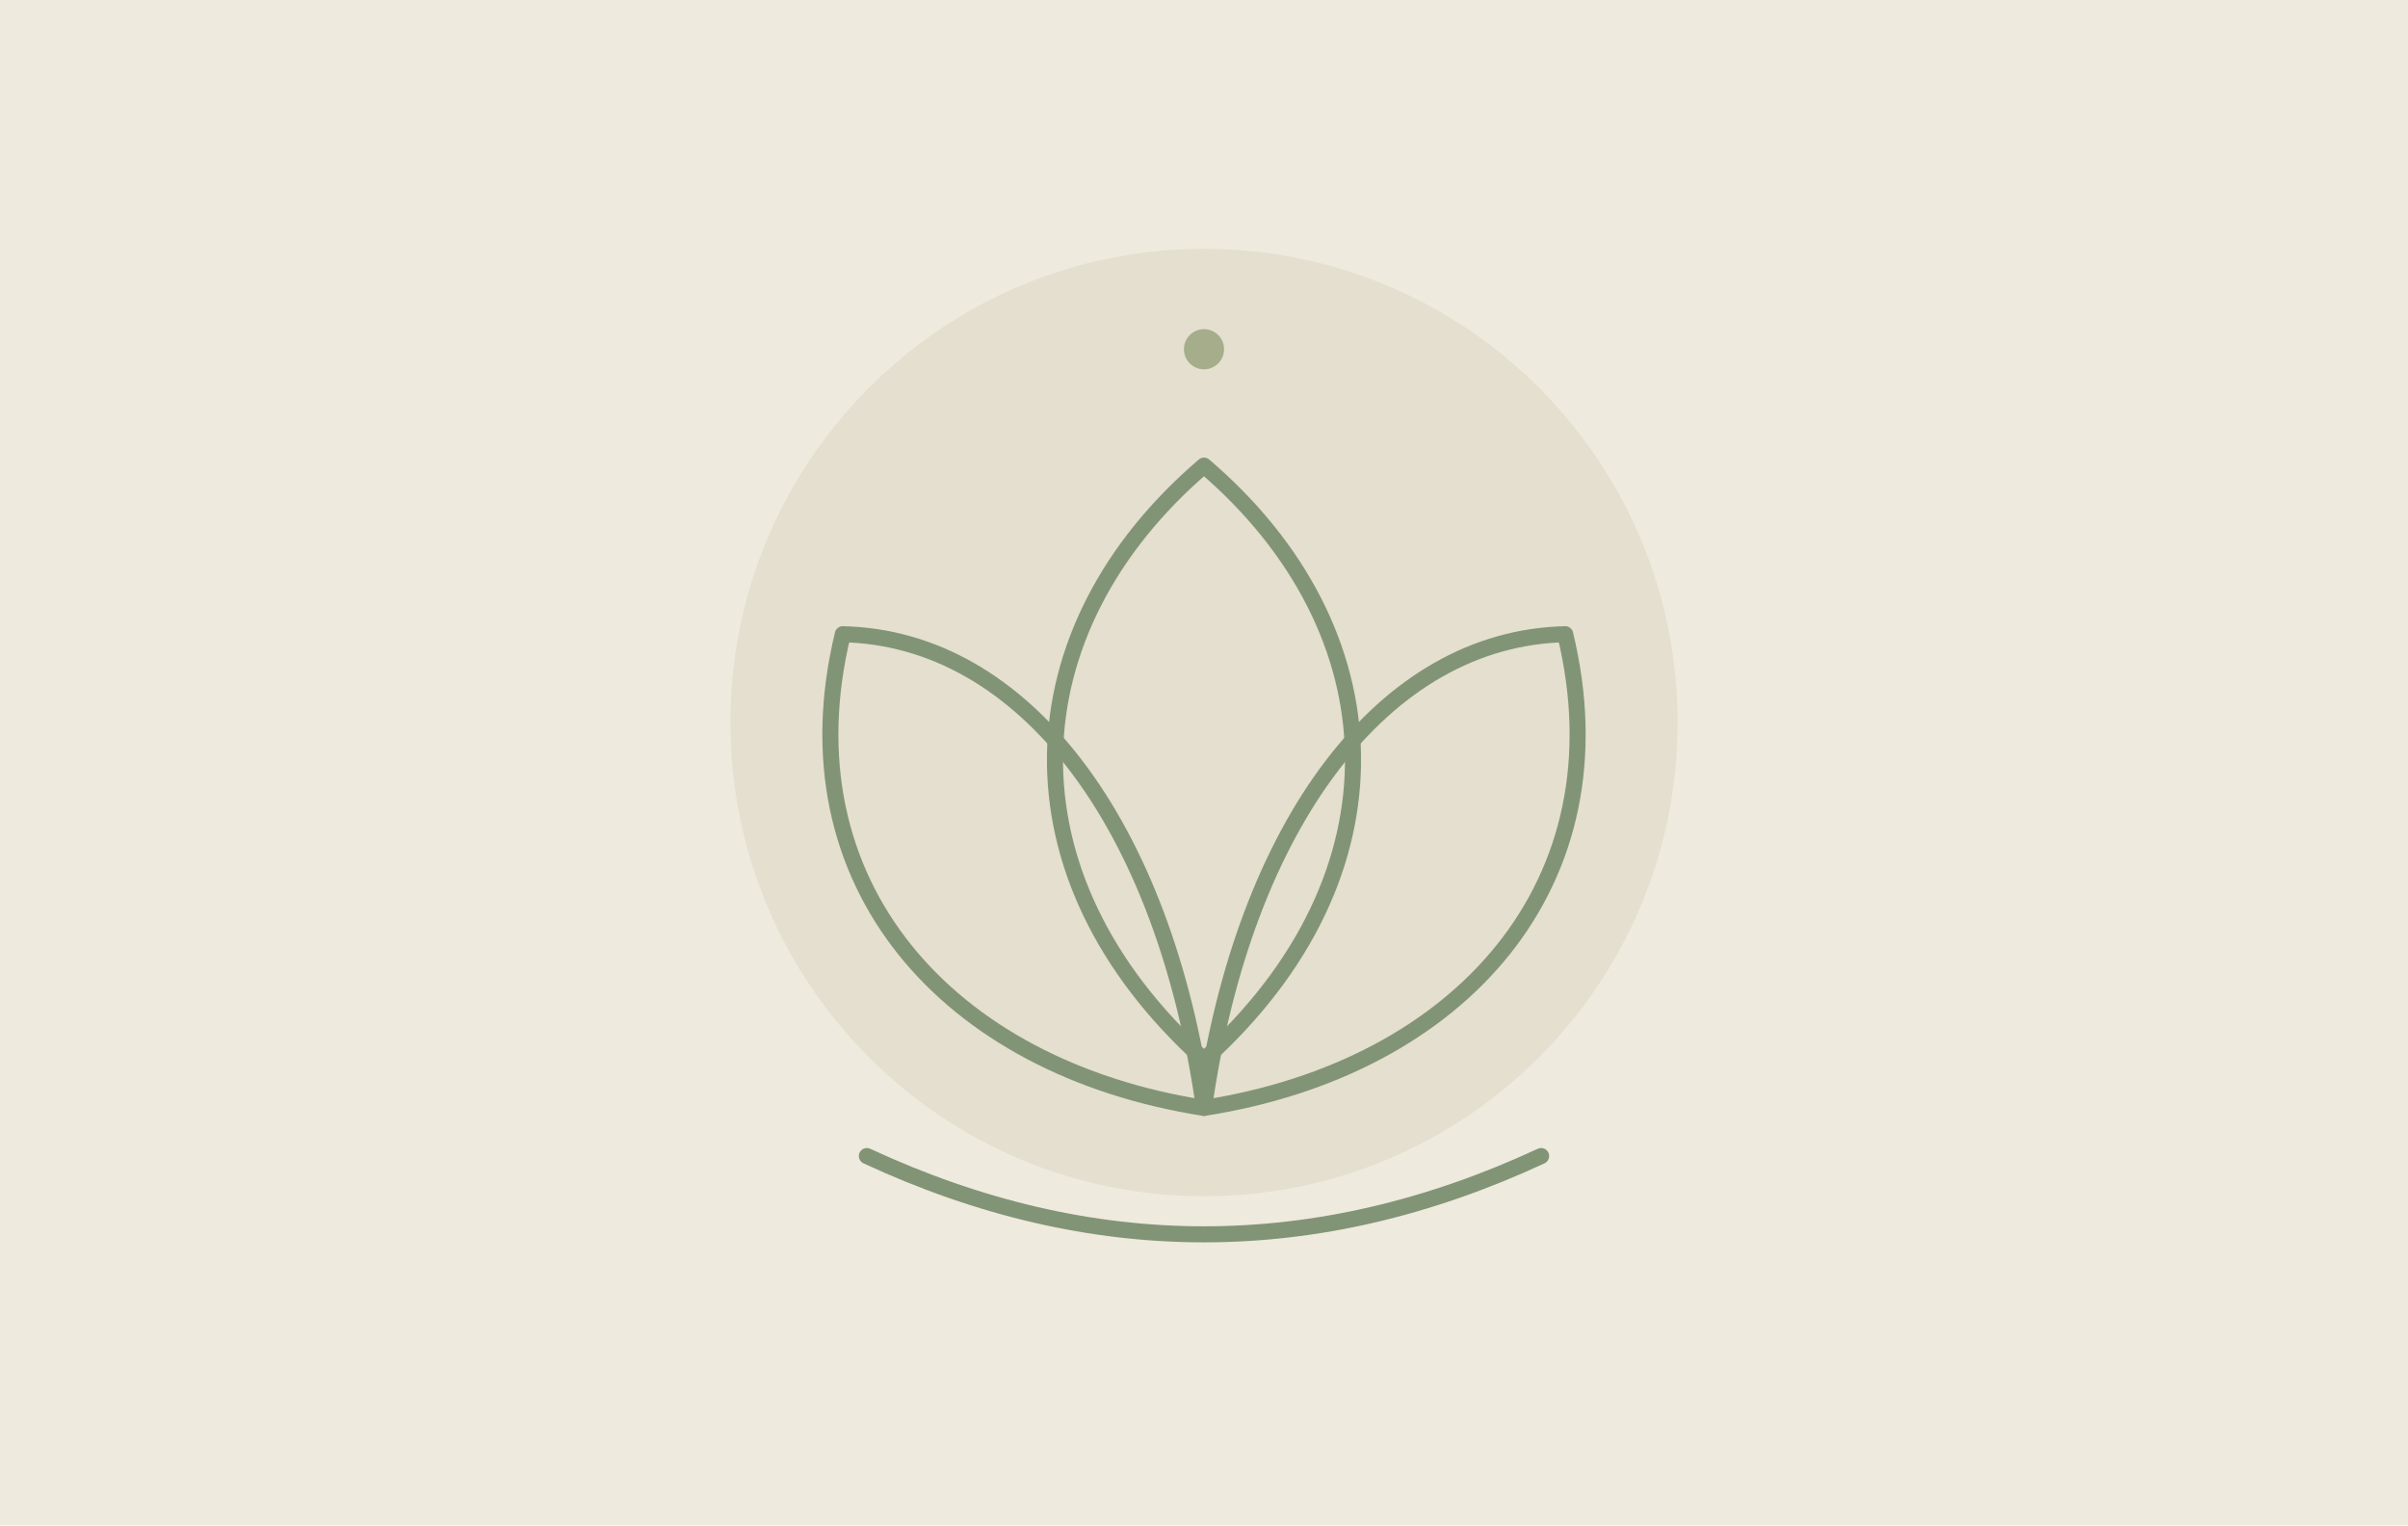
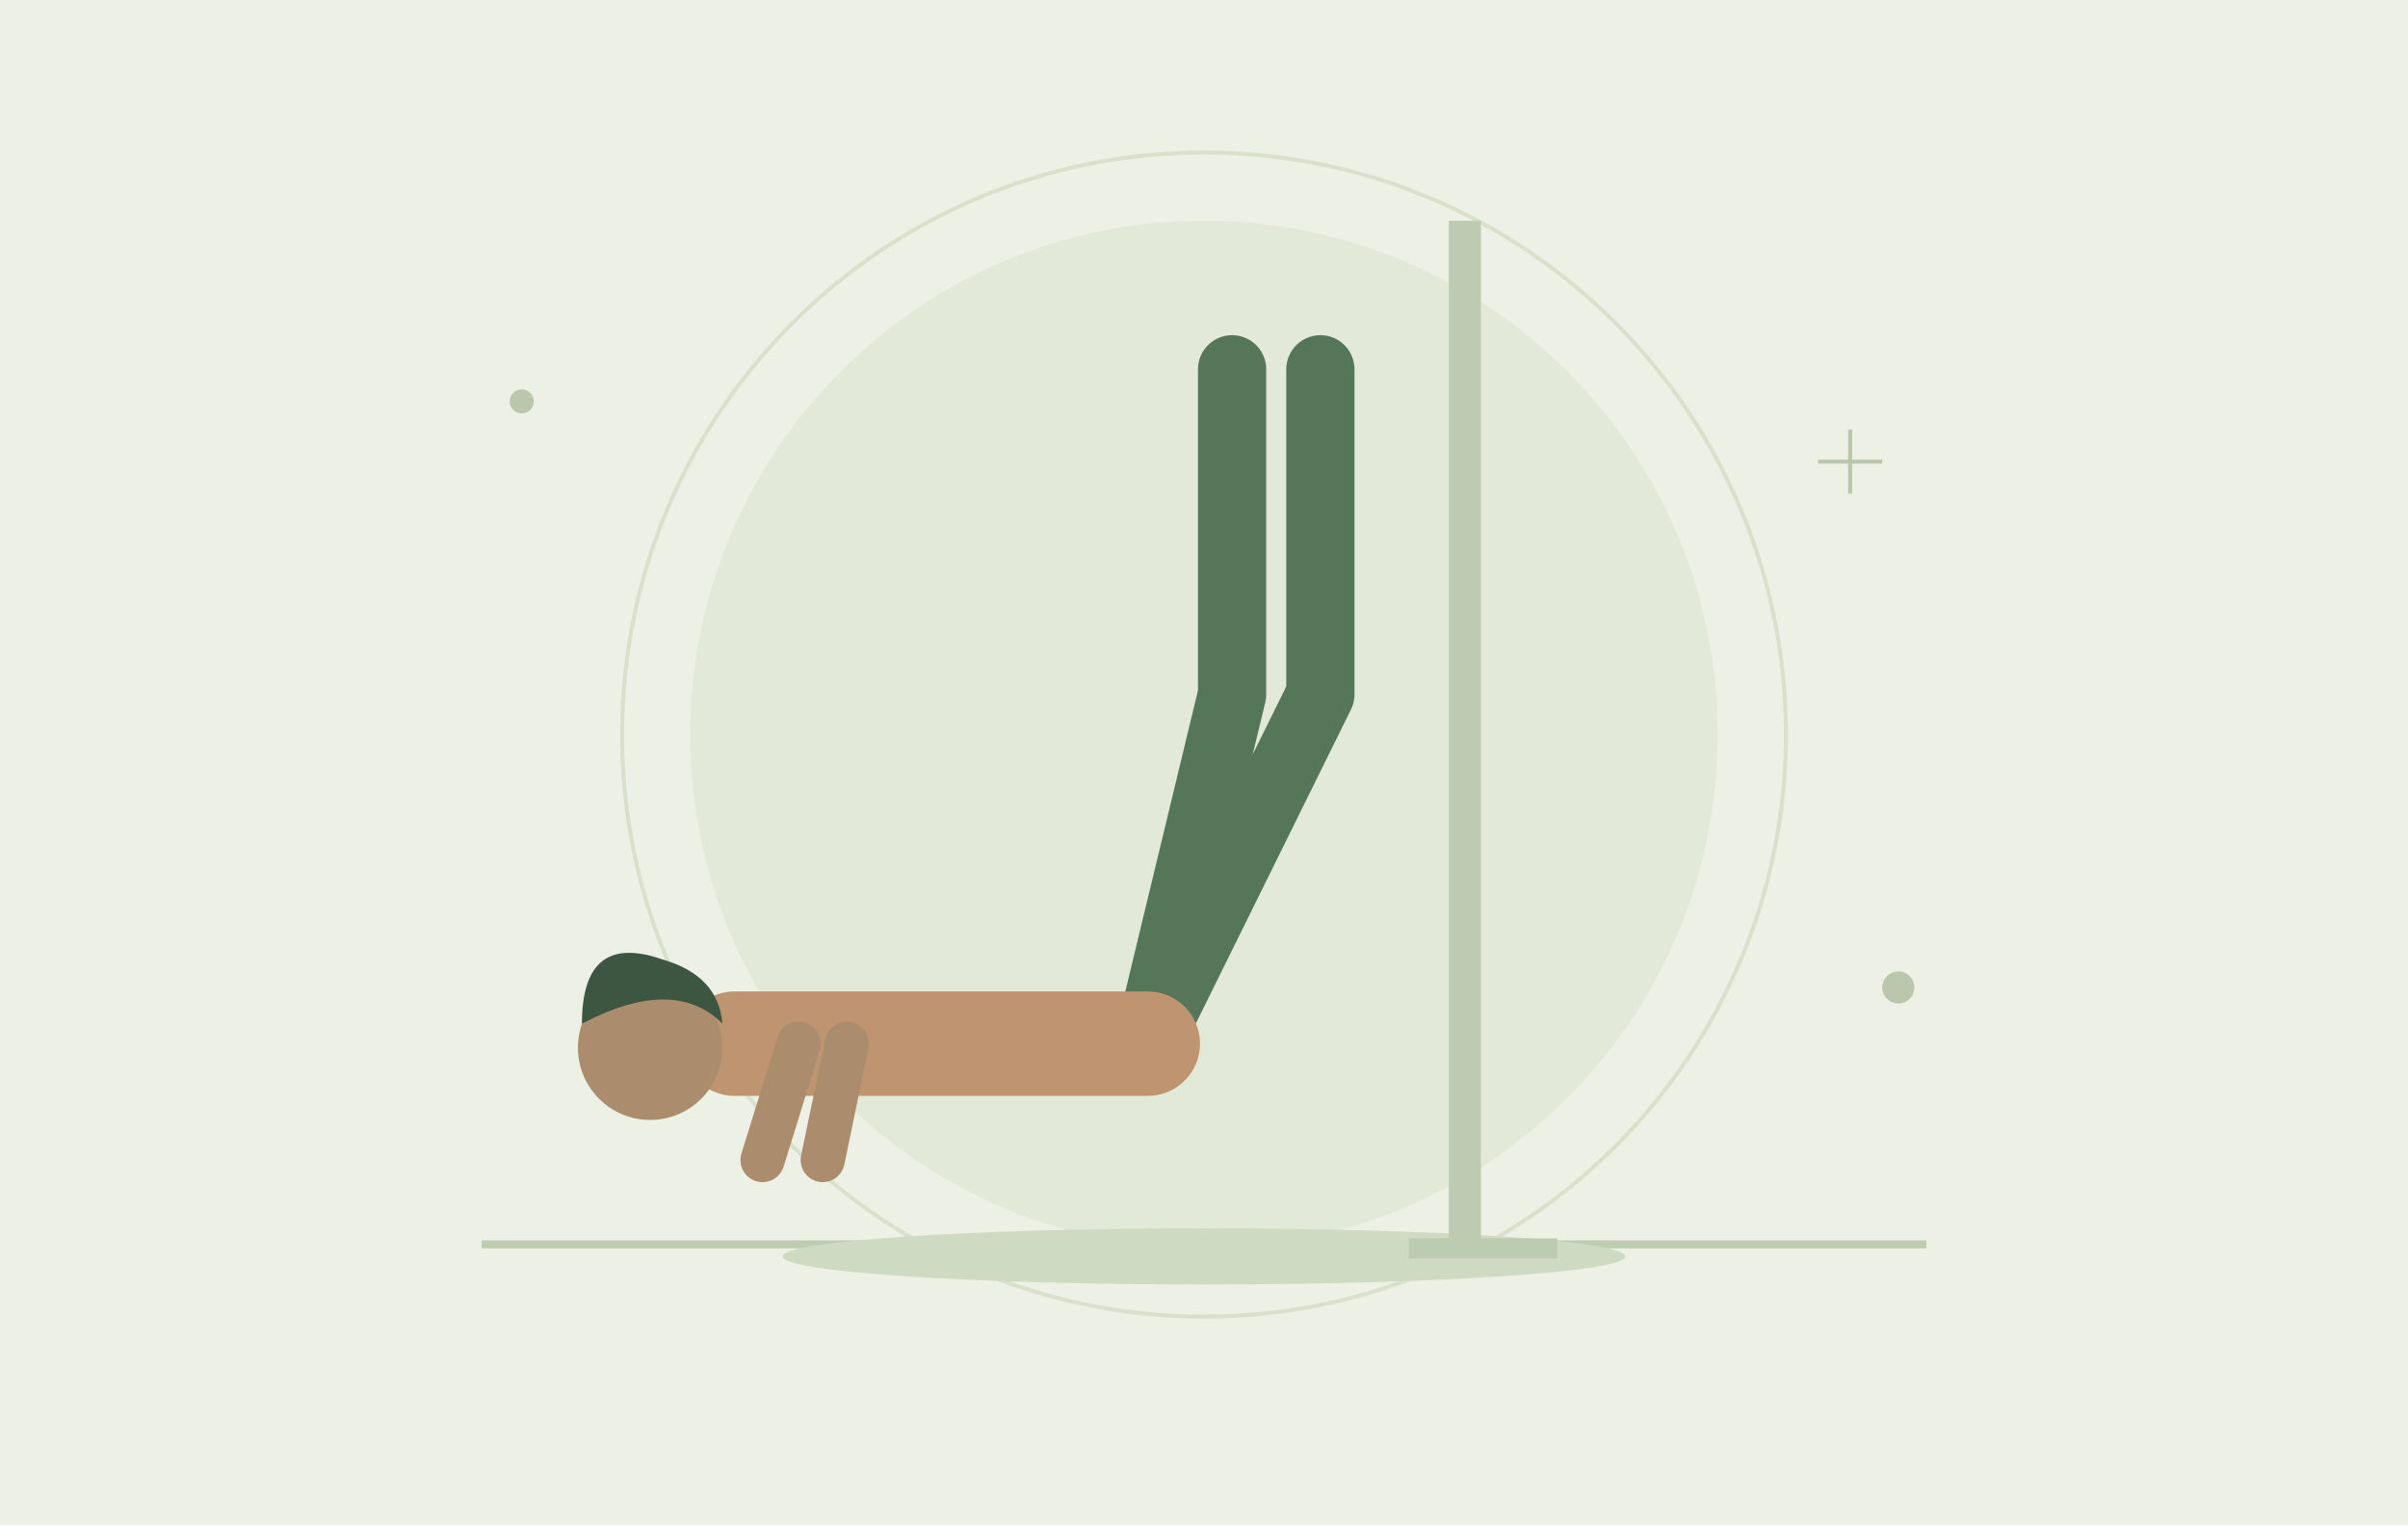
- <svg xmlns="http://www.w3.org/2000/svg" width="600" height="380" viewBox="0 0 600 380">
-   <rect width="600" height="380" fill="#eeeadd" />
-   <circle cx="300" cy="180" r="118" fill="#e4dfce" />
-   <g fill="none" stroke="#829476" stroke-linecap="round" stroke-linejoin="round" stroke-width="4">
-     <path d="M300 276c-64-10-105-56-90-118 45 1 80 47 90 118Z" />
-     <path d="M300 276c64-10 105-56 90-118-45 1-80 47-90 118Z" />
-     <path d="M300 264c-51-46-48-107 0-148 48 41 51 102 0 148Z" />
-     <path d="M216 288q84 39 168 0" />
+ <svg xmlns="http://www.w3.org/2000/svg" width="600" height="380" viewBox="0 0 600 380" role="img">
+   <rect width="600" height="380" fill="#edf0e5" />
+   <circle cx="300" cy="183" r="128" fill="#e3e9d8" />
+   <circle cx="300" cy="183" r="145" fill="none" stroke="#d9e1cd" />
+   <path d="M120 310h360" stroke="#becdb0" stroke-width="2" />
+   <ellipse cx="300" cy="313" rx="105" ry="7" fill="#cedac1" />
+   <path d="M365 55V311" stroke="#bdcbb1" stroke-width="8" />
+   <path d="M351 311h37" stroke="#bdcbb1" stroke-width="5" />
+   <g fill="none" stroke-linecap="round" stroke-linejoin="round">
+     <path d="M286 260L307 173L307 92M286 260L329 173L329 92" stroke="#56765a" stroke-width="17" />
+     <path d="M183 260L286 260" stroke="#bf9471" stroke-width="26" />
+     <path d="M199 260L190 289M211 260L205 289" stroke="#ab8d6d" stroke-width="11" />
  </g>
-   <circle cx="300" cy="87" r="5" fill="#a5ad8b" />
+   <circle cx="162" cy="261" r="18" fill="#ab8d6d" />
+   <path d="M145 255q0-23 20-16 14 4 15 16-12-12-35 0" fill="#3d5641" />
+   <g fill="#98ac86" opacity=".6">
+     <circle cx="130" cy="100" r="3" />
+     <circle cx="473" cy="246" r="4" />
+     <path d="M453 115h16m-8-8v16" stroke="#98ac86" stroke-width="1" />
+   </g>
</svg>
